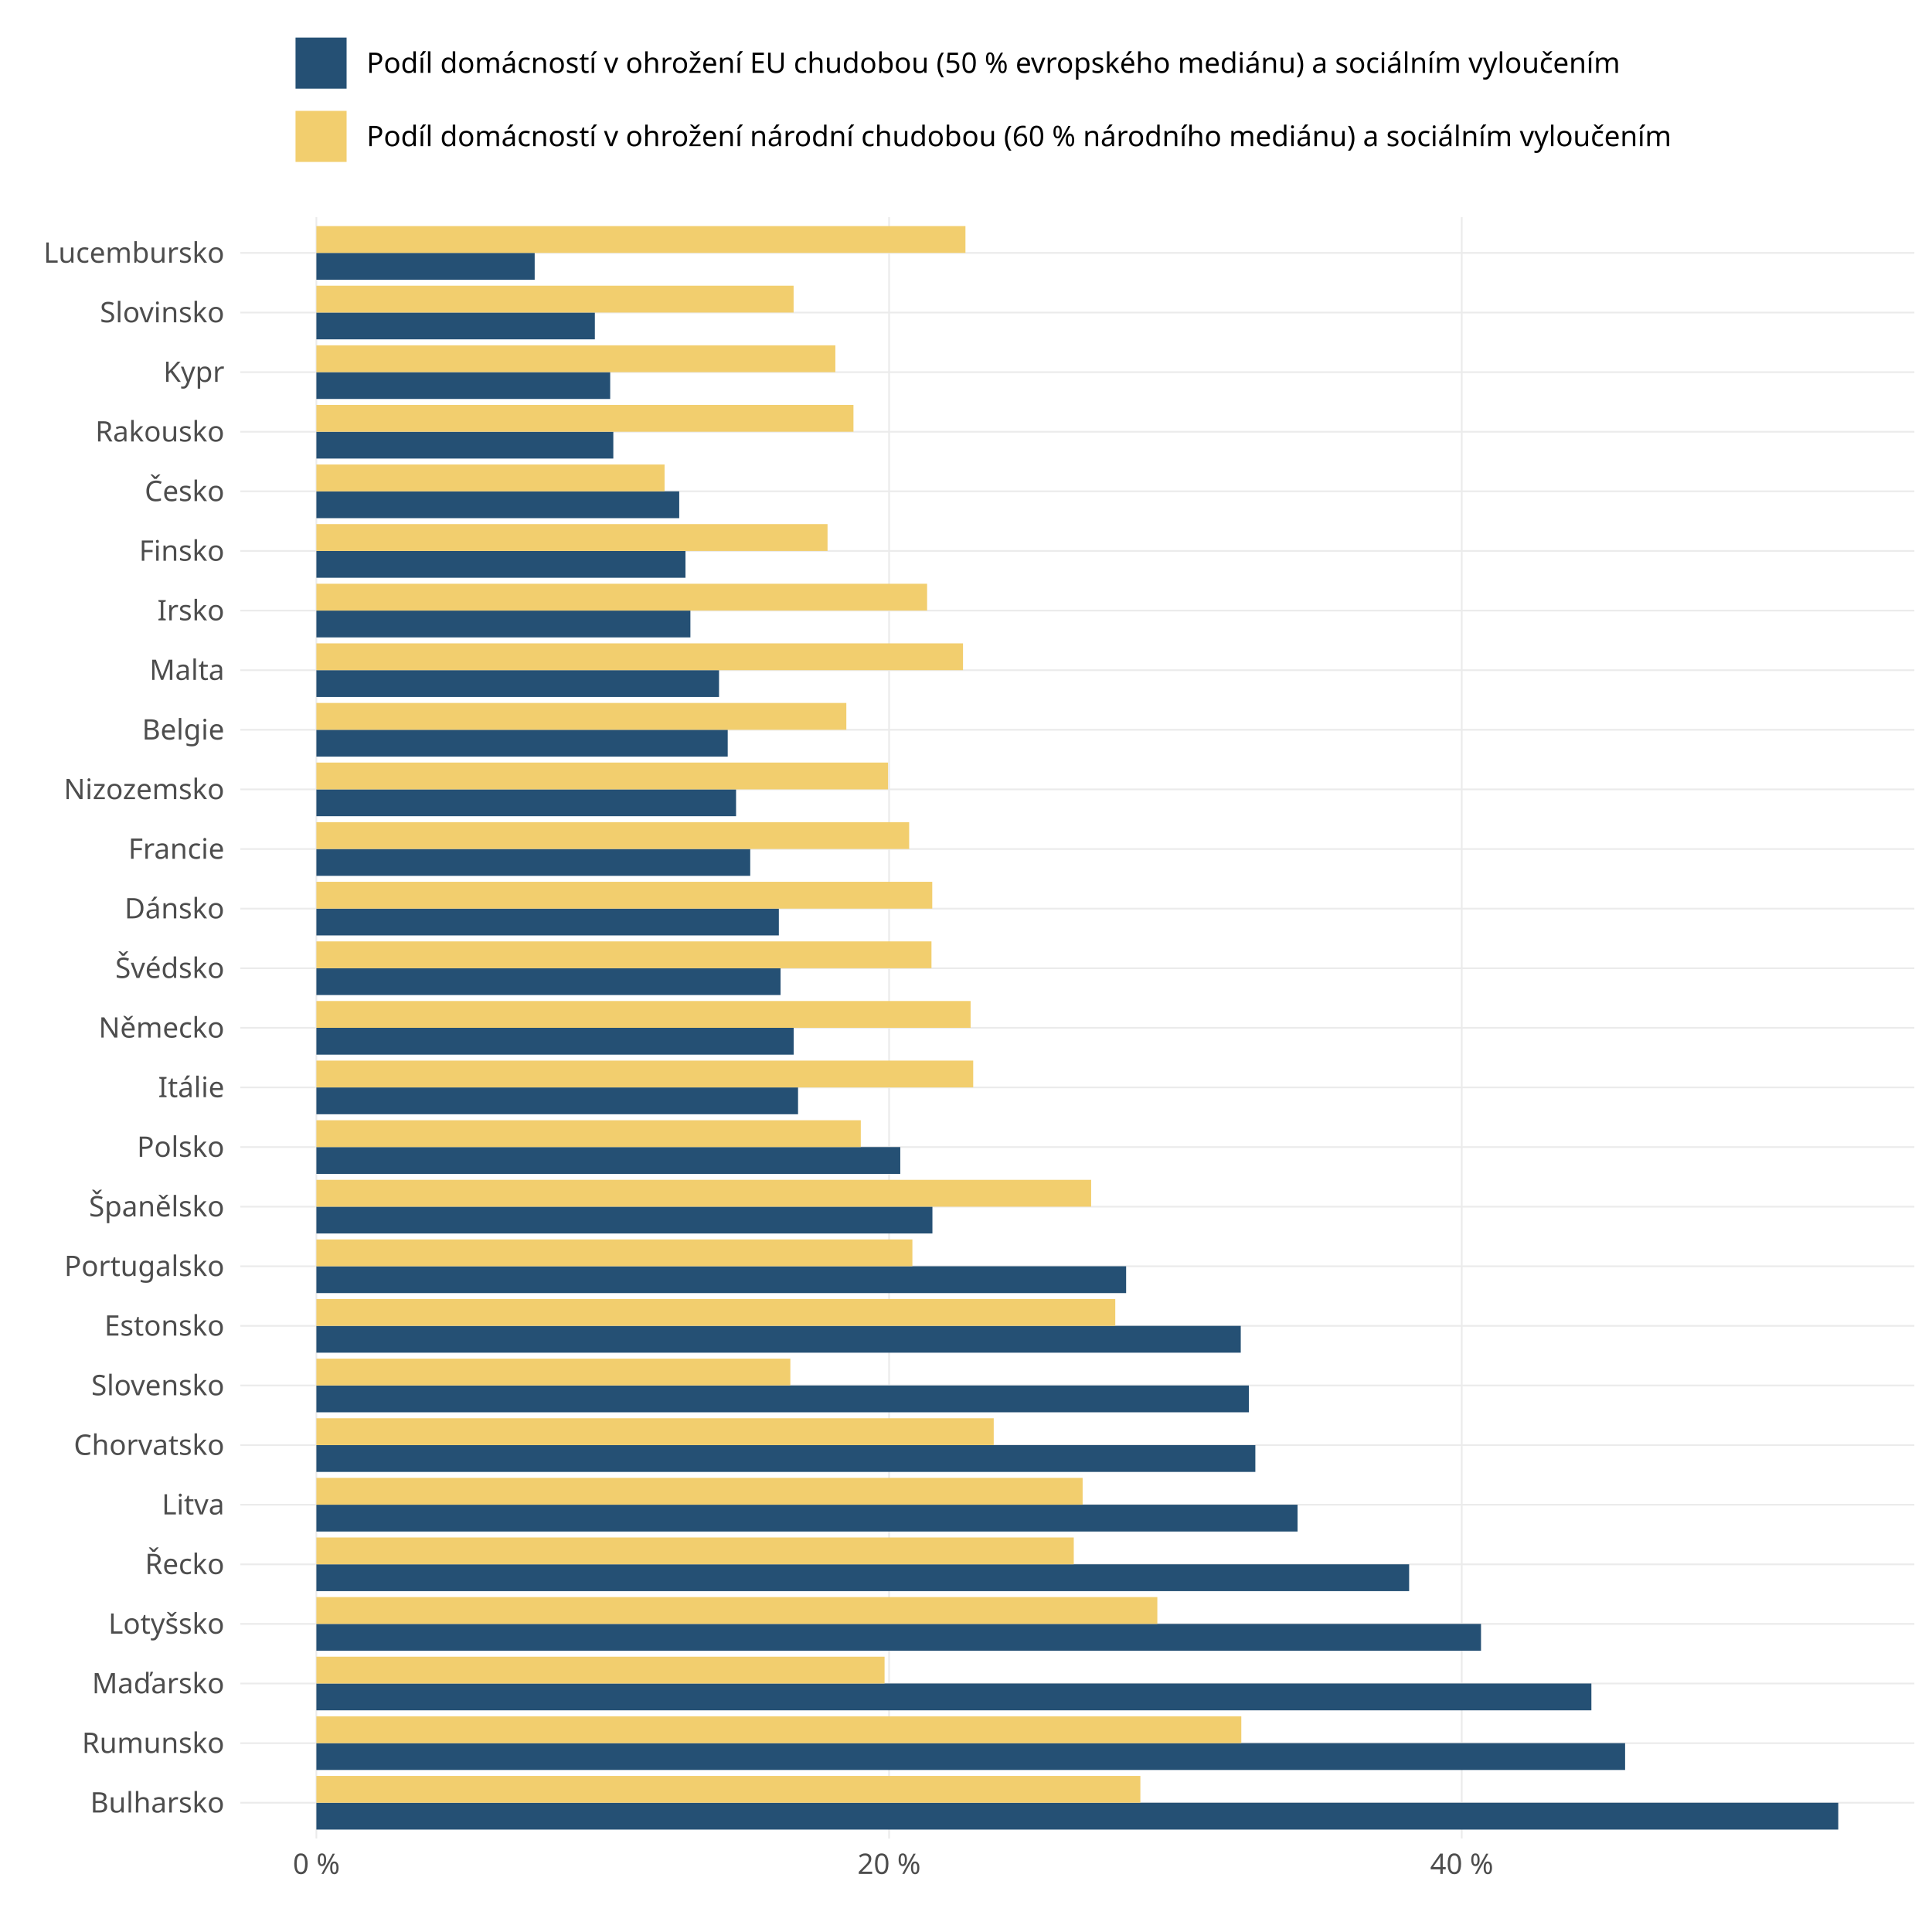
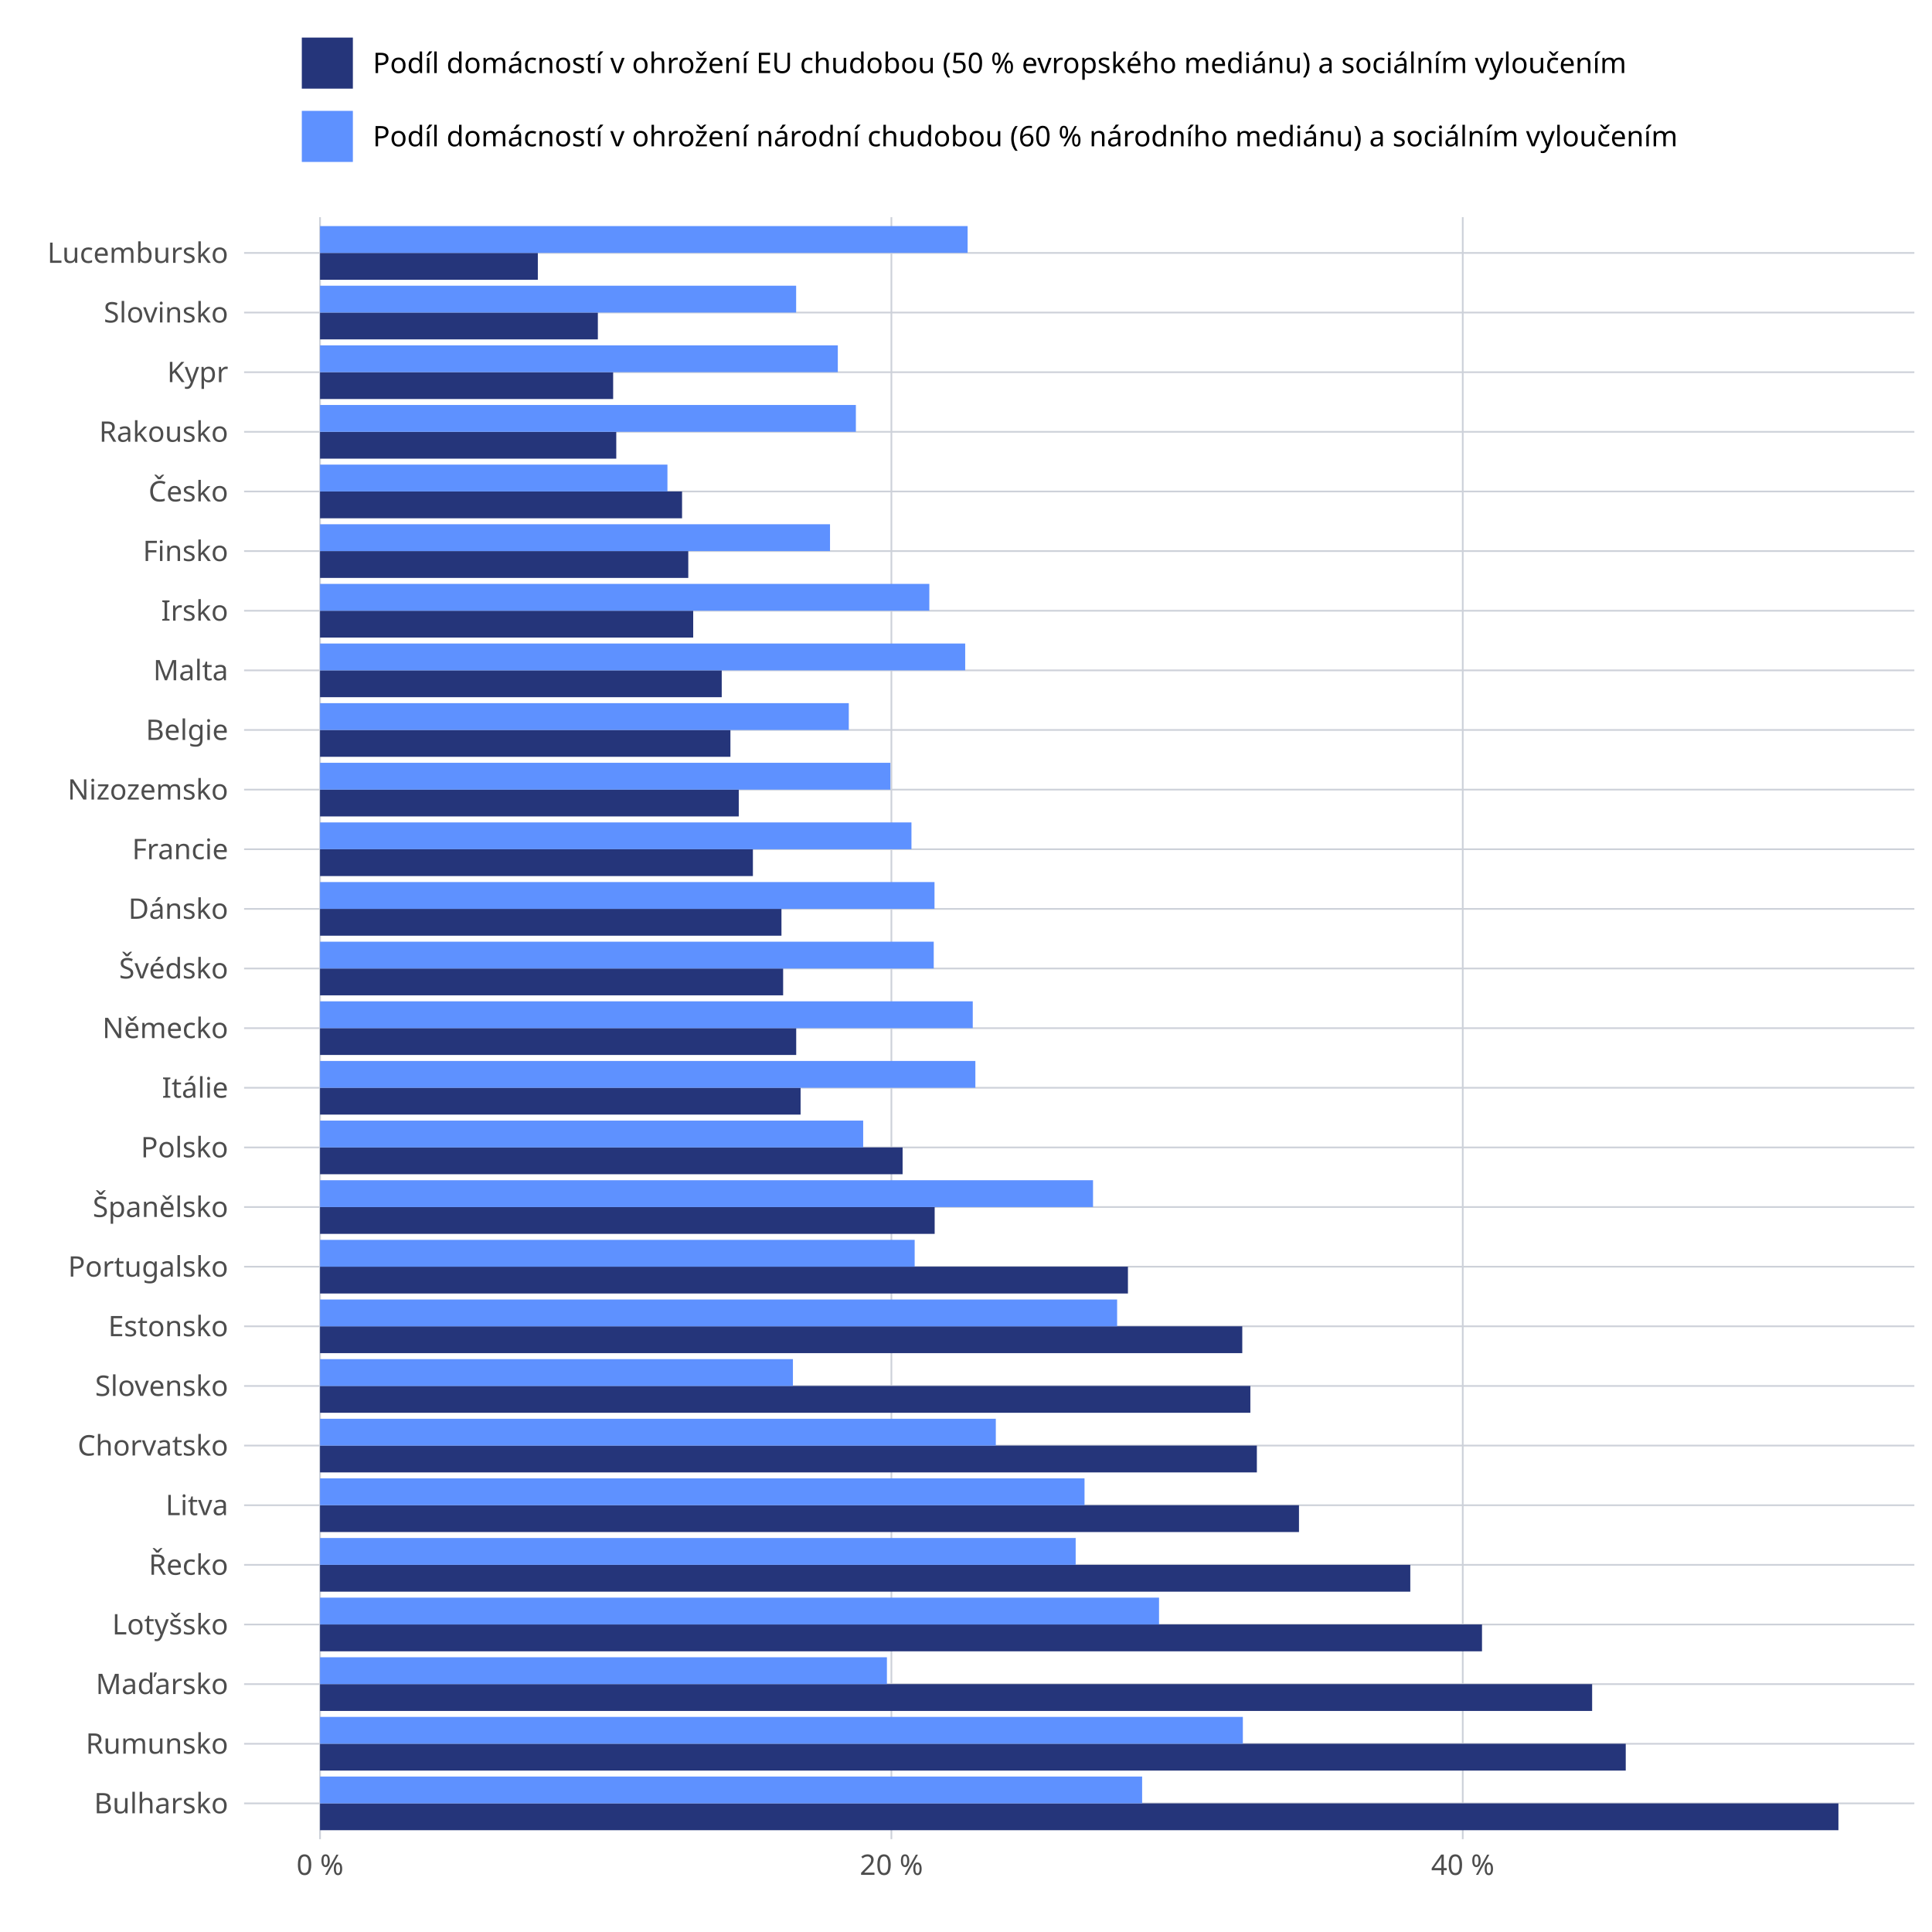
<svg xmlns="http://www.w3.org/2000/svg" class="svglite" width="600.00pt" height="600.00pt" viewBox="0 0 600.00 600.00">
  <defs>
    <style type="text/css">
    .svglite line, .svglite polyline, .svglite polygon, .svglite path, .svglite rect, .svglite circle {
      fill: none;
      stroke: #000000;
      stroke-linecap: round;
      stroke-linejoin: round;
      stroke-miterlimit: 10.00;
    }
    .svglite text {
      white-space: pre;
    }
  </style>
  </defs>
  <rect width="100%" height="100%" style="stroke: none; fill: #FFFFFF;" />
  <defs>
    <clipPath id="cpMC4wMHw2MDAuMDB8MC4wMHw2MDAuMDA=">
      <rect x="0.00" y="0.00" width="600.00" height="600.00" />
    </clipPath>
  </defs>
  <g clip-path="url(#cpMC4wMHw2MDAuMDB8MC4wMHw2MDAuMDA=)">
</g>
  <defs>
-     <clipPath id="cpNzQuNjN8NTk0LjUyfDY3LjQ0fDU3MC45Nw==">
-       <rect x="74.63" y="67.44" width="519.89" height="503.53" />
+     <clipPath id="cpNzUuODF8NTk0LjUyfDY3LjQ0fDU3MS4xNw==">
+       <rect x="75.81" y="67.44" width="518.71" height="503.73" />
    </clipPath>
  </defs>
-   <g clip-path="url(#cpNzQuNjN8NTk0LjUyfDY3LjQ0fDU3MC45Nw==)">
-     <polyline points="74.63,559.86 594.52,559.86 " style="stroke-width: 0.53; stroke: #EBEBEB; stroke-linecap: butt;" />
-     <polyline points="74.63,541.35 594.52,541.35 " style="stroke-width: 0.53; stroke: #EBEBEB; stroke-linecap: butt;" />
-     <polyline points="74.63,522.83 594.52,522.83 " style="stroke-width: 0.53; stroke: #EBEBEB; stroke-linecap: butt;" />
-     <polyline points="74.63,504.32 594.52,504.32 " style="stroke-width: 0.53; stroke: #EBEBEB; stroke-linecap: butt;" />
-     <polyline points="74.63,485.81 594.52,485.81 " style="stroke-width: 0.53; stroke: #EBEBEB; stroke-linecap: butt;" />
-     <polyline points="74.63,467.30 594.52,467.30 " style="stroke-width: 0.53; stroke: #EBEBEB; stroke-linecap: butt;" />
-     <polyline points="74.63,448.79 594.52,448.79 " style="stroke-width: 0.53; stroke: #EBEBEB; stroke-linecap: butt;" />
-     <polyline points="74.63,430.27 594.52,430.27 " style="stroke-width: 0.53; stroke: #EBEBEB; stroke-linecap: butt;" />
-     <polyline points="74.63,411.76 594.52,411.76 " style="stroke-width: 0.53; stroke: #EBEBEB; stroke-linecap: butt;" />
-     <polyline points="74.63,393.25 594.52,393.25 " style="stroke-width: 0.53; stroke: #EBEBEB; stroke-linecap: butt;" />
-     <polyline points="74.63,374.74 594.52,374.74 " style="stroke-width: 0.53; stroke: #EBEBEB; stroke-linecap: butt;" />
-     <polyline points="74.63,356.23 594.52,356.23 " style="stroke-width: 0.53; stroke: #EBEBEB; stroke-linecap: butt;" />
-     <polyline points="74.63,337.71 594.52,337.71 " style="stroke-width: 0.53; stroke: #EBEBEB; stroke-linecap: butt;" />
-     <polyline points="74.63,319.20 594.52,319.20 " style="stroke-width: 0.53; stroke: #EBEBEB; stroke-linecap: butt;" />
-     <polyline points="74.63,300.69 594.52,300.69 " style="stroke-width: 0.53; stroke: #EBEBEB; stroke-linecap: butt;" />
-     <polyline points="74.63,282.18 594.52,282.18 " style="stroke-width: 0.53; stroke: #EBEBEB; stroke-linecap: butt;" />
-     <polyline points="74.63,263.67 594.52,263.67 " style="stroke-width: 0.53; stroke: #EBEBEB; stroke-linecap: butt;" />
-     <polyline points="74.63,245.15 594.52,245.15 " style="stroke-width: 0.53; stroke: #EBEBEB; stroke-linecap: butt;" />
-     <polyline points="74.63,226.64 594.52,226.64 " style="stroke-width: 0.53; stroke: #EBEBEB; stroke-linecap: butt;" />
-     <polyline points="74.63,208.13 594.52,208.13 " style="stroke-width: 0.53; stroke: #EBEBEB; stroke-linecap: butt;" />
-     <polyline points="74.63,189.62 594.52,189.62 " style="stroke-width: 0.53; stroke: #EBEBEB; stroke-linecap: butt;" />
-     <polyline points="74.63,171.10 594.52,171.10 " style="stroke-width: 0.53; stroke: #EBEBEB; stroke-linecap: butt;" />
-     <polyline points="74.63,152.59 594.52,152.59 " style="stroke-width: 0.53; stroke: #EBEBEB; stroke-linecap: butt;" />
-     <polyline points="74.63,134.08 594.52,134.08 " style="stroke-width: 0.53; stroke: #EBEBEB; stroke-linecap: butt;" />
-     <polyline points="74.63,115.57 594.52,115.57 " style="stroke-width: 0.53; stroke: #EBEBEB; stroke-linecap: butt;" />
-     <polyline points="74.63,97.06 594.52,97.06 " style="stroke-width: 0.53; stroke: #EBEBEB; stroke-linecap: butt;" />
-     <polyline points="74.63,78.54 594.52,78.54 " style="stroke-width: 0.53; stroke: #EBEBEB; stroke-linecap: butt;" />
-     <polyline points="98.26,570.97 98.26,67.44 " style="stroke-width: 0.53; stroke: #EBEBEB; stroke-linecap: butt;" />
-     <polyline points="276.11,570.97 276.11,67.44 " style="stroke-width: 0.53; stroke: #EBEBEB; stroke-linecap: butt;" />
-     <polyline points="453.96,570.97 453.96,67.44 " style="stroke-width: 0.53; stroke: #EBEBEB; stroke-linecap: butt;" />
-     <rect x="98.26" y="559.86" width="472.63" height="8.33" style="stroke-width: 1.07; stroke: none; stroke-linecap: butt; stroke-linejoin: miter; fill: #255074;" />
-     <rect x="98.26" y="551.53" width="255.89" height="8.33" style="stroke-width: 1.07; stroke: none; stroke-linecap: butt; stroke-linejoin: miter; fill: #F2CE6E;" />
-     <rect x="98.26" y="522.83" width="395.96" height="8.33" style="stroke-width: 1.07; stroke: none; stroke-linecap: butt; stroke-linejoin: miter; fill: #255074;" />
-     <rect x="98.26" y="514.50" width="176.45" height="8.33" style="stroke-width: 1.07; stroke: none; stroke-linecap: butt; stroke-linejoin: miter; fill: #F2CE6E;" />
-     <rect x="98.26" y="430.27" width="289.58" height="8.33" style="stroke-width: 1.07; stroke: none; stroke-linecap: butt; stroke-linejoin: miter; fill: #255074;" />
-     <rect x="98.26" y="421.94" width="147.19" height="8.33" style="stroke-width: 1.07; stroke: none; stroke-linecap: butt; stroke-linejoin: miter; fill: #F2CE6E;" />
-     <rect x="98.26" y="485.81" width="339.36" height="8.33" style="stroke-width: 1.07; stroke: none; stroke-linecap: butt; stroke-linejoin: miter; fill: #255074;" />
-     <rect x="98.26" y="477.48" width="235.21" height="8.33" style="stroke-width: 1.07; stroke: none; stroke-linecap: butt; stroke-linejoin: miter; fill: #F2CE6E;" />
-     <rect x="98.26" y="541.35" width="406.43" height="8.33" style="stroke-width: 1.07; stroke: none; stroke-linecap: butt; stroke-linejoin: miter; fill: #255074;" />
-     <rect x="98.26" y="533.02" width="287.24" height="8.33" style="stroke-width: 1.07; stroke: none; stroke-linecap: butt; stroke-linejoin: miter; fill: #F2CE6E;" />
-     <rect x="98.26" y="448.79" width="291.60" height="8.33" style="stroke-width: 1.07; stroke: none; stroke-linecap: butt; stroke-linejoin: miter; fill: #255074;" />
-     <rect x="98.26" y="440.46" width="210.35" height="8.33" style="stroke-width: 1.07; stroke: none; stroke-linecap: butt; stroke-linejoin: miter; fill: #F2CE6E;" />
-     <rect x="98.26" y="504.32" width="361.68" height="8.33" style="stroke-width: 1.07; stroke: none; stroke-linecap: butt; stroke-linejoin: miter; fill: #255074;" />
-     <rect x="98.26" y="495.99" width="261.16" height="8.33" style="stroke-width: 1.07; stroke: none; stroke-linecap: butt; stroke-linejoin: miter; fill: #F2CE6E;" />
-     <rect x="98.26" y="467.30" width="304.71" height="8.33" style="stroke-width: 1.07; stroke: none; stroke-linecap: butt; stroke-linejoin: miter; fill: #255074;" />
-     <rect x="98.26" y="458.97" width="237.96" height="8.33" style="stroke-width: 1.07; stroke: none; stroke-linecap: butt; stroke-linejoin: miter; fill: #F2CE6E;" />
-     <rect x="98.26" y="393.25" width="251.47" height="8.33" style="stroke-width: 1.07; stroke: none; stroke-linecap: butt; stroke-linejoin: miter; fill: #255074;" />
-     <rect x="98.26" y="384.92" width="185.09" height="8.33" style="stroke-width: 1.07; stroke: none; stroke-linecap: butt; stroke-linejoin: miter; fill: #F2CE6E;" />
-     <rect x="98.26" y="411.76" width="287.07" height="8.33" style="stroke-width: 1.07; stroke: none; stroke-linecap: butt; stroke-linejoin: miter; fill: #255074;" />
-     <rect x="98.26" y="403.43" width="248.10" height="8.33" style="stroke-width: 1.07; stroke: none; stroke-linecap: butt; stroke-linejoin: miter; fill: #F2CE6E;" />
-     <rect x="98.26" y="356.23" width="181.33" height="8.33" style="stroke-width: 1.07; stroke: none; stroke-linecap: butt; stroke-linejoin: miter; fill: #255074;" />
-     <rect x="98.26" y="347.90" width="169.07" height="8.33" style="stroke-width: 1.07; stroke: none; stroke-linecap: butt; stroke-linejoin: miter; fill: #F2CE6E;" />
-     <rect x="98.26" y="152.59" width="112.68" height="8.33" style="stroke-width: 1.07; stroke: none; stroke-linecap: butt; stroke-linejoin: miter; fill: #255074;" />
-     <rect x="98.26" y="144.26" width="108.13" height="8.33" style="stroke-width: 1.07; stroke: none; stroke-linecap: butt; stroke-linejoin: miter; fill: #F2CE6E;" />
-     <rect x="98.26" y="208.13" width="125.04" height="8.33" style="stroke-width: 1.07; stroke: none; stroke-linecap: butt; stroke-linejoin: miter; fill: #255074;" />
-     <rect x="98.26" y="199.80" width="200.81" height="8.33" style="stroke-width: 1.07; stroke: none; stroke-linecap: butt; stroke-linejoin: miter; fill: #F2CE6E;" />
-     <rect x="98.26" y="115.57" width="91.24" height="8.33" style="stroke-width: 1.07; stroke: none; stroke-linecap: butt; stroke-linejoin: miter; fill: #255074;" />
-     <rect x="98.26" y="107.24" width="161.17" height="8.33" style="stroke-width: 1.07; stroke: none; stroke-linecap: butt; stroke-linejoin: miter; fill: #F2CE6E;" />
-     <rect x="98.26" y="374.74" width="191.31" height="8.33" style="stroke-width: 1.07; stroke: none; stroke-linecap: butt; stroke-linejoin: miter; fill: #255074;" />
-     <rect x="98.26" y="366.41" width="240.61" height="8.33" style="stroke-width: 1.07; stroke: none; stroke-linecap: butt; stroke-linejoin: miter; fill: #F2CE6E;" />
-     <rect x="98.26" y="97.06" width="86.48" height="8.33" style="stroke-width: 1.07; stroke: none; stroke-linecap: butt; stroke-linejoin: miter; fill: #255074;" />
-     <rect x="98.26" y="88.73" width="148.20" height="8.33" style="stroke-width: 1.07; stroke: none; stroke-linecap: butt; stroke-linejoin: miter; fill: #F2CE6E;" />
-     <rect x="98.26" y="337.71" width="149.58" height="8.33" style="stroke-width: 1.07; stroke: none; stroke-linecap: butt; stroke-linejoin: miter; fill: #255074;" />
-     <rect x="98.26" y="329.38" width="203.98" height="8.33" style="stroke-width: 1.07; stroke: none; stroke-linecap: butt; stroke-linejoin: miter; fill: #F2CE6E;" />
-     <rect x="98.26" y="263.67" width="134.73" height="8.33" style="stroke-width: 1.07; stroke: none; stroke-linecap: butt; stroke-linejoin: miter; fill: #255074;" />
-     <rect x="98.26" y="255.33" width="184.09" height="8.33" style="stroke-width: 1.07; stroke: none; stroke-linecap: butt; stroke-linejoin: miter; fill: #F2CE6E;" />
-     <rect x="98.26" y="319.20" width="148.22" height="8.33" style="stroke-width: 1.07; stroke: none; stroke-linecap: butt; stroke-linejoin: miter; fill: #255074;" />
-     <rect x="98.26" y="310.87" width="203.17" height="8.33" style="stroke-width: 1.07; stroke: none; stroke-linecap: butt; stroke-linejoin: miter; fill: #F2CE6E;" />
-     <rect x="98.26" y="300.69" width="144.15" height="8.33" style="stroke-width: 1.07; stroke: none; stroke-linecap: butt; stroke-linejoin: miter; fill: #255074;" />
-     <rect x="98.26" y="292.36" width="191.02" height="8.33" style="stroke-width: 1.07; stroke: none; stroke-linecap: butt; stroke-linejoin: miter; fill: #F2CE6E;" />
-     <rect x="98.26" y="282.18" width="143.62" height="8.33" style="stroke-width: 1.07; stroke: none; stroke-linecap: butt; stroke-linejoin: miter; fill: #255074;" />
-     <rect x="98.26" y="273.85" width="191.26" height="8.33" style="stroke-width: 1.07; stroke: none; stroke-linecap: butt; stroke-linejoin: miter; fill: #F2CE6E;" />
-     <rect x="98.26" y="226.64" width="127.74" height="8.33" style="stroke-width: 1.07; stroke: none; stroke-linecap: butt; stroke-linejoin: miter; fill: #255074;" />
-     <rect x="98.26" y="218.31" width="164.58" height="8.33" style="stroke-width: 1.07; stroke: none; stroke-linecap: butt; stroke-linejoin: miter; fill: #F2CE6E;" />
-     <rect x="98.26" y="245.15" width="130.33" height="8.33" style="stroke-width: 1.07; stroke: none; stroke-linecap: butt; stroke-linejoin: miter; fill: #255074;" />
-     <rect x="98.26" y="236.82" width="177.53" height="8.33" style="stroke-width: 1.07; stroke: none; stroke-linecap: butt; stroke-linejoin: miter; fill: #F2CE6E;" />
-     <rect x="98.26" y="171.10" width="114.62" height="8.33" style="stroke-width: 1.07; stroke: none; stroke-linecap: butt; stroke-linejoin: miter; fill: #255074;" />
-     <rect x="98.26" y="162.77" width="158.74" height="8.33" style="stroke-width: 1.07; stroke: none; stroke-linecap: butt; stroke-linejoin: miter; fill: #F2CE6E;" />
-     <rect x="98.26" y="189.62" width="116.15" height="8.33" style="stroke-width: 1.07; stroke: none; stroke-linecap: butt; stroke-linejoin: miter; fill: #255074;" />
-     <rect x="98.26" y="181.29" width="189.66" height="8.33" style="stroke-width: 1.07; stroke: none; stroke-linecap: butt; stroke-linejoin: miter; fill: #F2CE6E;" />
-     <rect x="98.26" y="134.08" width="92.21" height="8.33" style="stroke-width: 1.07; stroke: none; stroke-linecap: butt; stroke-linejoin: miter; fill: #255074;" />
-     <rect x="98.26" y="125.75" width="166.79" height="8.33" style="stroke-width: 1.07; stroke: none; stroke-linecap: butt; stroke-linejoin: miter; fill: #F2CE6E;" />
-     <rect x="98.26" y="78.54" width="67.79" height="8.33" style="stroke-width: 1.07; stroke: none; stroke-linecap: butt; stroke-linejoin: miter; fill: #255074;" />
-     <rect x="98.26" y="70.21" width="201.57" height="8.33" style="stroke-width: 1.07; stroke: none; stroke-linecap: butt; stroke-linejoin: miter; fill: #F2CE6E;" />
+   <g clip-path="url(#cpNzUuODF8NTk0LjUyfDY3LjQ0fDU3MS4xNw==)">
+     <polyline points="75.81,560.06 594.52,560.06 " style="stroke-width: 0.53; stroke: #CDD1D9; stroke-linecap: butt;" />
+     <polyline points="75.81,541.54 594.52,541.54 " style="stroke-width: 0.53; stroke: #CDD1D9; stroke-linecap: butt;" />
+     <polyline points="75.81,523.02 594.52,523.02 " style="stroke-width: 0.53; stroke: #CDD1D9; stroke-linecap: butt;" />
+     <polyline points="75.81,504.50 594.52,504.50 " style="stroke-width: 0.53; stroke: #CDD1D9; stroke-linecap: butt;" />
+     <polyline points="75.81,485.98 594.52,485.98 " style="stroke-width: 0.53; stroke: #CDD1D9; stroke-linecap: butt;" />
+     <polyline points="75.81,467.46 594.52,467.46 " style="stroke-width: 0.53; stroke: #CDD1D9; stroke-linecap: butt;" />
+     <polyline points="75.81,448.94 594.52,448.94 " style="stroke-width: 0.53; stroke: #CDD1D9; stroke-linecap: butt;" />
+     <polyline points="75.81,430.42 594.52,430.42 " style="stroke-width: 0.53; stroke: #CDD1D9; stroke-linecap: butt;" />
+     <polyline points="75.81,411.90 594.52,411.90 " style="stroke-width: 0.53; stroke: #CDD1D9; stroke-linecap: butt;" />
+     <polyline points="75.81,393.38 594.52,393.38 " style="stroke-width: 0.53; stroke: #CDD1D9; stroke-linecap: butt;" />
+     <polyline points="75.81,374.86 594.52,374.86 " style="stroke-width: 0.53; stroke: #CDD1D9; stroke-linecap: butt;" />
+     <polyline points="75.81,356.34 594.52,356.34 " style="stroke-width: 0.53; stroke: #CDD1D9; stroke-linecap: butt;" />
+     <polyline points="75.81,337.82 594.52,337.82 " style="stroke-width: 0.53; stroke: #CDD1D9; stroke-linecap: butt;" />
+     <polyline points="75.81,319.30 594.52,319.30 " style="stroke-width: 0.53; stroke: #CDD1D9; stroke-linecap: butt;" />
+     <polyline points="75.81,300.78 594.52,300.78 " style="stroke-width: 0.53; stroke: #CDD1D9; stroke-linecap: butt;" />
+     <polyline points="75.81,282.26 594.52,282.26 " style="stroke-width: 0.53; stroke: #CDD1D9; stroke-linecap: butt;" />
+     <polyline points="75.81,263.74 594.52,263.74 " style="stroke-width: 0.53; stroke: #CDD1D9; stroke-linecap: butt;" />
+     <polyline points="75.81,245.22 594.52,245.22 " style="stroke-width: 0.53; stroke: #CDD1D9; stroke-linecap: butt;" />
+     <polyline points="75.81,226.70 594.52,226.70 " style="stroke-width: 0.53; stroke: #CDD1D9; stroke-linecap: butt;" />
+     <polyline points="75.81,208.19 594.52,208.19 " style="stroke-width: 0.53; stroke: #CDD1D9; stroke-linecap: butt;" />
+     <polyline points="75.81,189.67 594.52,189.67 " style="stroke-width: 0.53; stroke: #CDD1D9; stroke-linecap: butt;" />
+     <polyline points="75.81,171.15 594.52,171.15 " style="stroke-width: 0.53; stroke: #CDD1D9; stroke-linecap: butt;" />
+     <polyline points="75.81,152.63 594.52,152.63 " style="stroke-width: 0.53; stroke: #CDD1D9; stroke-linecap: butt;" />
+     <polyline points="75.81,134.11 594.52,134.11 " style="stroke-width: 0.53; stroke: #CDD1D9; stroke-linecap: butt;" />
+     <polyline points="75.81,115.59 594.52,115.59 " style="stroke-width: 0.53; stroke: #CDD1D9; stroke-linecap: butt;" />
+     <polyline points="75.81,97.07 594.52,97.07 " style="stroke-width: 0.53; stroke: #CDD1D9; stroke-linecap: butt;" />
+     <polyline points="75.81,78.55 594.52,78.55 " style="stroke-width: 0.53; stroke: #CDD1D9; stroke-linecap: butt;" />
+     <polyline points="99.39,571.17 99.39,67.44 " style="stroke-width: 0.53; stroke: #CDD1D9; stroke-linecap: butt;" />
+     <polyline points="276.83,571.17 276.83,67.44 " style="stroke-width: 0.53; stroke: #CDD1D9; stroke-linecap: butt;" />
+     <polyline points="454.27,571.17 454.27,67.44 " style="stroke-width: 0.53; stroke: #CDD1D9; stroke-linecap: butt;" />
+     <rect x="99.39" y="560.06" width="471.55" height="8.33" style="stroke-width: 1.07; stroke: none; stroke-linecap: butt; stroke-linejoin: miter; fill: #25357A;" />
+     <rect x="99.39" y="551.72" width="255.31" height="8.33" style="stroke-width: 1.07; stroke: none; stroke-linecap: butt; stroke-linejoin: miter; fill: #5E91FF;" />
+     <rect x="99.39" y="523.02" width="395.06" height="8.33" style="stroke-width: 1.07; stroke: none; stroke-linecap: butt; stroke-linejoin: miter; fill: #25357A;" />
+     <rect x="99.39" y="514.68" width="176.05" height="8.33" style="stroke-width: 1.07; stroke: none; stroke-linecap: butt; stroke-linejoin: miter; fill: #5E91FF;" />
+     <rect x="99.39" y="430.42" width="288.92" height="8.33" style="stroke-width: 1.07; stroke: none; stroke-linecap: butt; stroke-linejoin: miter; fill: #25357A;" />
+     <rect x="99.39" y="422.09" width="146.86" height="8.33" style="stroke-width: 1.07; stroke: none; stroke-linecap: butt; stroke-linejoin: miter; fill: #5E91FF;" />
+     <rect x="99.39" y="485.98" width="338.59" height="8.33" style="stroke-width: 1.07; stroke: none; stroke-linecap: butt; stroke-linejoin: miter; fill: #25357A;" />
+     <rect x="99.39" y="477.64" width="234.67" height="8.33" style="stroke-width: 1.07; stroke: none; stroke-linecap: butt; stroke-linejoin: miter; fill: #5E91FF;" />
+     <rect x="99.39" y="541.54" width="405.50" height="8.33" style="stroke-width: 1.07; stroke: none; stroke-linecap: butt; stroke-linejoin: miter; fill: #25357A;" />
+     <rect x="99.39" y="533.20" width="286.59" height="8.33" style="stroke-width: 1.07; stroke: none; stroke-linecap: butt; stroke-linejoin: miter; fill: #5E91FF;" />
+     <rect x="99.39" y="448.94" width="290.94" height="8.33" style="stroke-width: 1.07; stroke: none; stroke-linecap: butt; stroke-linejoin: miter; fill: #25357A;" />
+     <rect x="99.39" y="440.61" width="209.87" height="8.33" style="stroke-width: 1.07; stroke: none; stroke-linecap: butt; stroke-linejoin: miter; fill: #5E91FF;" />
+     <rect x="99.39" y="504.50" width="360.86" height="8.33" style="stroke-width: 1.07; stroke: none; stroke-linecap: butt; stroke-linejoin: miter; fill: #25357A;" />
+     <rect x="99.39" y="496.16" width="260.56" height="8.33" style="stroke-width: 1.07; stroke: none; stroke-linecap: butt; stroke-linejoin: miter; fill: #5E91FF;" />
+     <rect x="99.39" y="467.46" width="304.02" height="8.33" style="stroke-width: 1.07; stroke: none; stroke-linecap: butt; stroke-linejoin: miter; fill: #25357A;" />
+     <rect x="99.39" y="459.12" width="237.42" height="8.33" style="stroke-width: 1.07; stroke: none; stroke-linecap: butt; stroke-linejoin: miter; fill: #5E91FF;" />
+     <rect x="99.39" y="393.38" width="250.90" height="8.33" style="stroke-width: 1.07; stroke: none; stroke-linecap: butt; stroke-linejoin: miter; fill: #25357A;" />
+     <rect x="99.39" y="385.05" width="184.67" height="8.33" style="stroke-width: 1.07; stroke: none; stroke-linecap: butt; stroke-linejoin: miter; fill: #5E91FF;" />
+     <rect x="99.39" y="411.90" width="286.41" height="8.33" style="stroke-width: 1.07; stroke: none; stroke-linecap: butt; stroke-linejoin: miter; fill: #25357A;" />
+     <rect x="99.39" y="403.57" width="247.54" height="8.33" style="stroke-width: 1.07; stroke: none; stroke-linecap: butt; stroke-linejoin: miter; fill: #5E91FF;" />
+     <rect x="99.39" y="356.34" width="180.92" height="8.33" style="stroke-width: 1.07; stroke: none; stroke-linecap: butt; stroke-linejoin: miter; fill: #25357A;" />
+     <rect x="99.39" y="348.01" width="168.68" height="8.33" style="stroke-width: 1.07; stroke: none; stroke-linecap: butt; stroke-linejoin: miter; fill: #5E91FF;" />
+     <rect x="99.39" y="152.63" width="112.43" height="8.33" style="stroke-width: 1.07; stroke: none; stroke-linecap: butt; stroke-linejoin: miter; fill: #25357A;" />
+     <rect x="99.39" y="144.29" width="107.89" height="8.33" style="stroke-width: 1.07; stroke: none; stroke-linecap: butt; stroke-linejoin: miter; fill: #5E91FF;" />
+     <rect x="99.39" y="208.19" width="124.75" height="8.33" style="stroke-width: 1.07; stroke: none; stroke-linecap: butt; stroke-linejoin: miter; fill: #25357A;" />
+     <rect x="99.39" y="199.85" width="200.36" height="8.33" style="stroke-width: 1.07; stroke: none; stroke-linecap: butt; stroke-linejoin: miter; fill: #5E91FF;" />
+     <rect x="99.39" y="115.59" width="91.03" height="8.33" style="stroke-width: 1.07; stroke: none; stroke-linecap: butt; stroke-linejoin: miter; fill: #25357A;" />
+     <rect x="99.39" y="107.25" width="160.80" height="8.33" style="stroke-width: 1.07; stroke: none; stroke-linecap: butt; stroke-linejoin: miter; fill: #5E91FF;" />
+     <rect x="99.39" y="374.86" width="190.88" height="8.33" style="stroke-width: 1.07; stroke: none; stroke-linecap: butt; stroke-linejoin: miter; fill: #25357A;" />
+     <rect x="99.39" y="366.53" width="240.06" height="8.33" style="stroke-width: 1.07; stroke: none; stroke-linecap: butt; stroke-linejoin: miter; fill: #5E91FF;" />
+     <rect x="99.39" y="97.07" width="86.28" height="8.33" style="stroke-width: 1.07; stroke: none; stroke-linecap: butt; stroke-linejoin: miter; fill: #25357A;" />
+     <rect x="99.39" y="88.73" width="147.86" height="8.33" style="stroke-width: 1.07; stroke: none; stroke-linecap: butt; stroke-linejoin: miter; fill: #5E91FF;" />
+     <rect x="99.39" y="337.82" width="149.24" height="8.33" style="stroke-width: 1.07; stroke: none; stroke-linecap: butt; stroke-linejoin: miter; fill: #25357A;" />
+     <rect x="99.39" y="329.49" width="203.52" height="8.33" style="stroke-width: 1.07; stroke: none; stroke-linecap: butt; stroke-linejoin: miter; fill: #5E91FF;" />
+     <rect x="99.39" y="263.74" width="134.43" height="8.33" style="stroke-width: 1.07; stroke: none; stroke-linecap: butt; stroke-linejoin: miter; fill: #25357A;" />
+     <rect x="99.39" y="255.41" width="183.67" height="8.33" style="stroke-width: 1.07; stroke: none; stroke-linecap: butt; stroke-linejoin: miter; fill: #5E91FF;" />
+     <rect x="99.39" y="319.30" width="147.88" height="8.33" style="stroke-width: 1.07; stroke: none; stroke-linecap: butt; stroke-linejoin: miter; fill: #25357A;" />
+     <rect x="99.39" y="310.97" width="202.71" height="8.33" style="stroke-width: 1.07; stroke: none; stroke-linecap: butt; stroke-linejoin: miter; fill: #5E91FF;" />
+     <rect x="99.39" y="300.78" width="143.82" height="8.33" style="stroke-width: 1.07; stroke: none; stroke-linecap: butt; stroke-linejoin: miter; fill: #25357A;" />
+     <rect x="99.39" y="292.45" width="190.59" height="8.33" style="stroke-width: 1.07; stroke: none; stroke-linecap: butt; stroke-linejoin: miter; fill: #5E91FF;" />
+     <rect x="99.39" y="282.26" width="143.30" height="8.33" style="stroke-width: 1.07; stroke: none; stroke-linecap: butt; stroke-linejoin: miter; fill: #25357A;" />
+     <rect x="99.39" y="273.93" width="190.83" height="8.33" style="stroke-width: 1.07; stroke: none; stroke-linecap: butt; stroke-linejoin: miter; fill: #5E91FF;" />
+     <rect x="99.39" y="226.70" width="127.45" height="8.33" style="stroke-width: 1.07; stroke: none; stroke-linecap: butt; stroke-linejoin: miter; fill: #25357A;" />
+     <rect x="99.39" y="218.37" width="164.21" height="8.33" style="stroke-width: 1.07; stroke: none; stroke-linecap: butt; stroke-linejoin: miter; fill: #5E91FF;" />
+     <rect x="99.39" y="245.22" width="130.04" height="8.33" style="stroke-width: 1.07; stroke: none; stroke-linecap: butt; stroke-linejoin: miter; fill: #25357A;" />
+     <rect x="99.39" y="236.89" width="177.13" height="8.33" style="stroke-width: 1.07; stroke: none; stroke-linecap: butt; stroke-linejoin: miter; fill: #5E91FF;" />
+     <rect x="99.39" y="171.15" width="114.36" height="8.33" style="stroke-width: 1.07; stroke: none; stroke-linecap: butt; stroke-linejoin: miter; fill: #25357A;" />
+     <rect x="99.39" y="162.81" width="158.38" height="8.33" style="stroke-width: 1.07; stroke: none; stroke-linecap: butt; stroke-linejoin: miter; fill: #5E91FF;" />
+     <rect x="99.39" y="189.67" width="115.89" height="8.33" style="stroke-width: 1.07; stroke: none; stroke-linecap: butt; stroke-linejoin: miter; fill: #25357A;" />
+     <rect x="99.39" y="181.33" width="189.22" height="8.33" style="stroke-width: 1.07; stroke: none; stroke-linecap: butt; stroke-linejoin: miter; fill: #5E91FF;" />
+     <rect x="99.39" y="134.11" width="92.00" height="8.33" style="stroke-width: 1.07; stroke: none; stroke-linecap: butt; stroke-linejoin: miter; fill: #25357A;" />
+     <rect x="99.39" y="125.77" width="166.41" height="8.33" style="stroke-width: 1.07; stroke: none; stroke-linecap: butt; stroke-linejoin: miter; fill: #5E91FF;" />
+     <rect x="99.39" y="78.55" width="67.64" height="8.33" style="stroke-width: 1.07; stroke: none; stroke-linecap: butt; stroke-linejoin: miter; fill: #25357A;" />
+     <rect x="99.39" y="70.21" width="201.11" height="8.33" style="stroke-width: 1.07; stroke: none; stroke-linecap: butt; stroke-linejoin: miter; fill: #5E91FF;" />
  </g>
  <g clip-path="url(#cpMC4wMHw2MDAuMDB8MC4wMHw2MDAuMDA=)">
-     <text x="69.70" y="562.89" text-anchor="end" style="font-size: 8.80px;fill: #4D4D4D; font-family: &quot;Fira Sans&quot;;" textLength="40.15px" lengthAdjust="spacingAndGlyphs">Bulharsko</text>
-     <text x="69.70" y="544.38" text-anchor="end" style="font-size: 8.80px;fill: #4D4D4D; font-family: &quot;Fira Sans&quot;;" textLength="42.01px" lengthAdjust="spacingAndGlyphs">Rumunsko</text>
-     <text x="69.70" y="525.87" text-anchor="end" style="font-size: 8.80px;fill: #4D4D4D; font-family: &quot;Fira Sans&quot;;" textLength="38.84px" lengthAdjust="spacingAndGlyphs">Maďarsko</text>
-     <text x="69.70" y="507.35" text-anchor="end" style="font-size: 8.80px;fill: #4D4D4D; font-family: &quot;Fira Sans&quot;;" textLength="34.89px" lengthAdjust="spacingAndGlyphs">Lotyšsko</text>
-     <text x="69.70" y="488.84" text-anchor="end" style="font-size: 8.80px;fill: #4D4D4D; font-family: &quot;Fira Sans&quot;;" textLength="23.97px" lengthAdjust="spacingAndGlyphs">Řecko</text>
-     <text x="69.70" y="470.33" text-anchor="end" style="font-size: 8.80px;fill: #4D4D4D; font-family: &quot;Fira Sans&quot;;" textLength="19.15px" lengthAdjust="spacingAndGlyphs">Litva</text>
-     <text x="69.70" y="451.82" text-anchor="end" style="font-size: 8.80px;fill: #4D4D4D; font-family: &quot;Fira Sans&quot;;" textLength="44.67px" lengthAdjust="spacingAndGlyphs">Chorvatsko</text>
-     <text x="69.70" y="433.31" text-anchor="end" style="font-size: 8.80px;fill: #4D4D4D; font-family: &quot;Fira Sans&quot;;" textLength="40.55px" lengthAdjust="spacingAndGlyphs">Slovensko</text>
-     <text x="69.70" y="414.79" text-anchor="end" style="font-size: 8.80px;fill: #4D4D4D; font-family: &quot;Fira Sans&quot;;" textLength="36.05px" lengthAdjust="spacingAndGlyphs">Estonsko</text>
-     <text x="69.70" y="396.28" text-anchor="end" style="font-size: 8.80px;fill: #4D4D4D; font-family: &quot;Fira Sans&quot;;" textLength="47.64px" lengthAdjust="spacingAndGlyphs">Portugalsko</text>
-     <text x="69.70" y="377.77" text-anchor="end" style="font-size: 8.80px;fill: #4D4D4D; font-family: &quot;Fira Sans&quot;;" textLength="41.10px" lengthAdjust="spacingAndGlyphs">Španělsko</text>
-     <text x="69.70" y="359.26" text-anchor="end" style="font-size: 8.80px;fill: #4D4D4D; font-family: &quot;Fira Sans&quot;;" textLength="26.59px" lengthAdjust="spacingAndGlyphs">Polsko</text>
-     <text x="69.70" y="340.74" text-anchor="end" style="font-size: 8.80px;fill: #4D4D4D; font-family: &quot;Fira Sans&quot;;" textLength="20.41px" lengthAdjust="spacingAndGlyphs">Itálie</text>
-     <text x="69.70" y="322.23" text-anchor="end" style="font-size: 8.80px;fill: #4D4D4D; font-family: &quot;Fira Sans&quot;;" textLength="36.99px" lengthAdjust="spacingAndGlyphs">Německo</text>
-     <text x="69.70" y="303.72" text-anchor="end" style="font-size: 8.80px;fill: #4D4D4D; font-family: &quot;Fira Sans&quot;;" textLength="32.94px" lengthAdjust="spacingAndGlyphs">Švédsko</text>
-     <text x="69.70" y="285.21" text-anchor="end" style="font-size: 8.80px;fill: #4D4D4D; font-family: &quot;Fira Sans&quot;;" textLength="29.37px" lengthAdjust="spacingAndGlyphs">Dánsko</text>
-     <text x="69.70" y="266.70" text-anchor="end" style="font-size: 8.80px;fill: #4D4D4D; font-family: &quot;Fira Sans&quot;;" textLength="29.15px" lengthAdjust="spacingAndGlyphs">Francie</text>
-     <text x="69.70" y="248.18" text-anchor="end" style="font-size: 8.80px;fill: #4D4D4D; font-family: &quot;Fira Sans&quot;;" textLength="47.41px" lengthAdjust="spacingAndGlyphs">Nizozemsko</text>
-     <text x="69.70" y="229.67" text-anchor="end" style="font-size: 8.80px;fill: #4D4D4D; font-family: &quot;Fira Sans&quot;;" textLength="24.57px" lengthAdjust="spacingAndGlyphs">Belgie</text>
-     <text x="69.70" y="211.16" text-anchor="end" style="font-size: 8.80px;fill: #4D4D4D; font-family: &quot;Fira Sans&quot;;" textLength="22.18px" lengthAdjust="spacingAndGlyphs">Malta</text>
-     <text x="69.70" y="192.65" text-anchor="end" style="font-size: 8.80px;fill: #4D4D4D; font-family: &quot;Fira Sans&quot;;" textLength="19.75px" lengthAdjust="spacingAndGlyphs">Irsko</text>
-     <text x="69.70" y="174.14" text-anchor="end" style="font-size: 8.80px;fill: #4D4D4D; font-family: &quot;Fira Sans&quot;;" textLength="25.72px" lengthAdjust="spacingAndGlyphs">Finsko</text>
-     <text x="69.70" y="155.62" text-anchor="end" style="font-size: 8.80px;fill: #4D4D4D; font-family: &quot;Fira Sans&quot;;" textLength="23.48px" lengthAdjust="spacingAndGlyphs">Česko</text>
-     <text x="69.70" y="137.11" text-anchor="end" style="font-size: 8.80px;fill: #4D4D4D; font-family: &quot;Fira Sans&quot;;" textLength="38.64px" lengthAdjust="spacingAndGlyphs">Rakousko</text>
-     <text x="69.70" y="118.60" text-anchor="end" style="font-size: 8.80px;fill: #4D4D4D; font-family: &quot;Fira Sans&quot;;" textLength="18.14px" lengthAdjust="spacingAndGlyphs">Kypr</text>
-     <text x="69.70" y="100.09" text-anchor="end" style="font-size: 8.80px;fill: #4D4D4D; font-family: &quot;Fira Sans&quot;;" textLength="38.24px" lengthAdjust="spacingAndGlyphs">Slovinsko</text>
-     <text x="69.70" y="81.58" text-anchor="end" style="font-size: 8.80px;fill: #4D4D4D; font-family: &quot;Fira Sans&quot;;" textLength="53.54px" lengthAdjust="spacingAndGlyphs">Lucembursko</text>
-     <text x="98.26" y="581.96" text-anchor="middle" style="font-size: 8.80px;fill: #4D4D4D; font-family: &quot;Fira Sans&quot;;" textLength="14.51px" lengthAdjust="spacingAndGlyphs">0 %</text>
-     <text x="276.11" y="581.96" text-anchor="middle" style="font-size: 8.80px;fill: #4D4D4D; font-family: &quot;Fira Sans&quot;;" textLength="18.86px" lengthAdjust="spacingAndGlyphs">20 %</text>
-     <text x="453.96" y="581.96" text-anchor="middle" style="font-size: 8.80px;fill: #4D4D4D; font-family: &quot;Fira Sans&quot;;" textLength="19.19px" lengthAdjust="spacingAndGlyphs">40 %</text>
-     <rect x="91.78" y="11.67" width="15.86" height="15.86" style="stroke-width: 1.07; stroke: none; stroke-linecap: butt; stroke-linejoin: miter; fill: #255074;" />
-     <rect x="91.78" y="34.43" width="15.86" height="15.86" style="stroke-width: 1.07; stroke: none; stroke-linecap: butt; stroke-linejoin: miter; fill: #F2CE6E;" />
-     <text x="113.83" y="22.63" style="font-size: 8.80px; font-family: &quot;Fira Sans&quot;;" textLength="378.89px" lengthAdjust="spacingAndGlyphs">Podíl domácností v ohrožení EU chudobou (50 % evropského mediánu) a sociálním vyloučením</text>
-     <text x="113.83" y="45.39" style="font-size: 8.80px; font-family: &quot;Fira Sans&quot;;" textLength="395.10px" lengthAdjust="spacingAndGlyphs">Podíl domácností v ohrožení národní chudobou (60 % národního mediánu) a sociálním vyloučením</text>
+     <text x="70.88" y="563.14" text-anchor="end" style="font-size: 8.80px;fill: #4D4D4D; font-family: &quot;Haffer&quot;;" textLength="39.92px" lengthAdjust="spacingAndGlyphs">Bulharsko</text>
+     <text x="70.88" y="544.62" text-anchor="end" style="font-size: 8.80px;fill: #4D4D4D; font-family: &quot;Haffer&quot;;" textLength="42.26px" lengthAdjust="spacingAndGlyphs">Rumunsko</text>
+     <text x="70.88" y="526.10" text-anchor="end" style="font-size: 8.80px;fill: #4D4D4D; font-family: &quot;Haffer&quot;;" textLength="41.09px" lengthAdjust="spacingAndGlyphs">Maďarsko</text>
+     <text x="70.88" y="507.58" text-anchor="end" style="font-size: 8.80px;fill: #4D4D4D; font-family: &quot;Haffer&quot;;" textLength="34.67px" lengthAdjust="spacingAndGlyphs">Lotyšsko</text>
+     <text x="70.88" y="489.06" text-anchor="end" style="font-size: 8.80px;fill: #4D4D4D; font-family: &quot;Haffer&quot;;" textLength="24.78px" lengthAdjust="spacingAndGlyphs">Řecko</text>
+     <text x="70.88" y="470.54" text-anchor="end" style="font-size: 8.80px;fill: #4D4D4D; font-family: &quot;Haffer&quot;;" textLength="19.37px" lengthAdjust="spacingAndGlyphs">Litva</text>
+     <text x="70.88" y="452.02" text-anchor="end" style="font-size: 8.80px;fill: #4D4D4D; font-family: &quot;Haffer&quot;;" textLength="46.12px" lengthAdjust="spacingAndGlyphs">Chorvatsko</text>
+     <text x="70.88" y="433.50" text-anchor="end" style="font-size: 8.80px;fill: #4D4D4D; font-family: &quot;Haffer&quot;;" textLength="40.22px" lengthAdjust="spacingAndGlyphs">Slovensko</text>
+     <text x="70.88" y="414.98" text-anchor="end" style="font-size: 8.80px;fill: #4D4D4D; font-family: &quot;Haffer&quot;;" textLength="35.65px" lengthAdjust="spacingAndGlyphs">Estonsko</text>
+     <text x="70.88" y="396.46" text-anchor="end" style="font-size: 8.80px;fill: #4D4D4D; font-family: &quot;Haffer&quot;;" textLength="47.86px" lengthAdjust="spacingAndGlyphs">Portugalsko</text>
+     <text x="70.88" y="377.94" text-anchor="end" style="font-size: 8.80px;fill: #4D4D4D; font-family: &quot;Haffer&quot;;" textLength="41.49px" lengthAdjust="spacingAndGlyphs">Španělsko</text>
+     <text x="70.88" y="359.42" text-anchor="end" style="font-size: 8.80px;fill: #4D4D4D; font-family: &quot;Haffer&quot;;" textLength="25.88px" lengthAdjust="spacingAndGlyphs">Polsko</text>
+     <text x="70.88" y="340.90" text-anchor="end" style="font-size: 8.80px;fill: #4D4D4D; font-family: &quot;Haffer&quot;;" textLength="19.21px" lengthAdjust="spacingAndGlyphs">Itálie</text>
+     <text x="70.88" y="322.38" text-anchor="end" style="font-size: 8.80px;fill: #4D4D4D; font-family: &quot;Haffer&quot;;" textLength="38.25px" lengthAdjust="spacingAndGlyphs">Německo</text>
+     <text x="70.88" y="303.86" text-anchor="end" style="font-size: 8.80px;fill: #4D4D4D; font-family: &quot;Haffer&quot;;" textLength="33.44px" lengthAdjust="spacingAndGlyphs">Švédsko</text>
+     <text x="70.88" y="285.34" text-anchor="end" style="font-size: 8.80px;fill: #4D4D4D; font-family: &quot;Haffer&quot;;" textLength="30.10px" lengthAdjust="spacingAndGlyphs">Dánsko</text>
+     <text x="70.88" y="266.83" text-anchor="end" style="font-size: 8.80px;fill: #4D4D4D; font-family: &quot;Haffer&quot;;" textLength="30.21px" lengthAdjust="spacingAndGlyphs">Francie</text>
+     <text x="70.88" y="248.31" text-anchor="end" style="font-size: 8.80px;fill: #4D4D4D; font-family: &quot;Haffer&quot;;" textLength="47.95px" lengthAdjust="spacingAndGlyphs">Nizozemsko</text>
+     <text x="70.88" y="229.79" text-anchor="end" style="font-size: 8.80px;fill: #4D4D4D; font-family: &quot;Haffer&quot;;" textLength="24.28px" lengthAdjust="spacingAndGlyphs">Belgie</text>
+     <text x="70.88" y="211.27" text-anchor="end" style="font-size: 8.80px;fill: #4D4D4D; font-family: &quot;Haffer&quot;;" textLength="23.50px" lengthAdjust="spacingAndGlyphs">Malta</text>
+     <text x="70.88" y="192.75" text-anchor="end" style="font-size: 8.80px;fill: #4D4D4D; font-family: &quot;Haffer&quot;;" textLength="19.09px" lengthAdjust="spacingAndGlyphs">Irsko</text>
+     <text x="70.88" y="174.23" text-anchor="end" style="font-size: 8.80px;fill: #4D4D4D; font-family: &quot;Haffer&quot;;" textLength="25.41px" lengthAdjust="spacingAndGlyphs">Finsko</text>
+     <text x="70.88" y="155.71" text-anchor="end" style="font-size: 8.80px;fill: #4D4D4D; font-family: &quot;Haffer&quot;;" textLength="24.72px" lengthAdjust="spacingAndGlyphs">Česko</text>
+     <text x="70.88" y="137.19" text-anchor="end" style="font-size: 8.80px;fill: #4D4D4D; font-family: &quot;Haffer&quot;;" textLength="39.22px" lengthAdjust="spacingAndGlyphs">Rakousko</text>
+     <text x="70.88" y="118.67" text-anchor="end" style="font-size: 8.80px;fill: #4D4D4D; font-family: &quot;Haffer&quot;;" textLength="18.65px" lengthAdjust="spacingAndGlyphs">Kypr</text>
+     <text x="70.88" y="100.15" text-anchor="end" style="font-size: 8.80px;fill: #4D4D4D; font-family: &quot;Haffer&quot;;" textLength="37.29px" lengthAdjust="spacingAndGlyphs">Slovinsko</text>
+     <text x="70.88" y="81.63" text-anchor="end" style="font-size: 8.80px;fill: #4D4D4D; font-family: &quot;Haffer&quot;;" textLength="54.82px" lengthAdjust="spacingAndGlyphs">Lucembursko</text>
+     <text x="99.39" y="582.26" text-anchor="middle" style="font-size: 8.80px;fill: #4D4D4D; font-family: &quot;Haffer&quot;;" textLength="14.41px" lengthAdjust="spacingAndGlyphs">0 %</text>
+     <text x="276.83" y="582.26" text-anchor="middle" style="font-size: 8.80px;fill: #4D4D4D; font-family: &quot;Haffer&quot;;" textLength="19.32px" lengthAdjust="spacingAndGlyphs">20 %</text>
+     <text x="454.27" y="582.26" text-anchor="middle" style="font-size: 8.80px;fill: #4D4D4D; font-family: &quot;Haffer&quot;;" textLength="19.81px" lengthAdjust="spacingAndGlyphs">40 %</text>
+     <rect x="93.73" y="11.67" width="15.86" height="15.86" style="stroke-width: 1.07; stroke: none; stroke-linecap: butt; stroke-linejoin: miter; fill: #25357A;" />
+     <rect x="93.73" y="34.43" width="15.86" height="15.86" style="stroke-width: 1.07; stroke: none; stroke-linecap: butt; stroke-linejoin: miter; fill: #5E91FF;" />
+     <text x="115.78" y="22.68" style="font-size: 8.80px; font-family: &quot;Haffer&quot;;" textLength="375.47px" lengthAdjust="spacingAndGlyphs">Podíl domácností v ohrožení EU chudobou (50 % evropského mediánu) a sociálním vyloučením</text>
+     <text x="115.78" y="45.44" style="font-size: 8.80px; font-family: &quot;Haffer&quot;;" textLength="391.20px" lengthAdjust="spacingAndGlyphs">Podíl domácností v ohrožení národní chudobou (60 % národního mediánu) a sociálním vyloučením</text>
  </g>
</svg>
